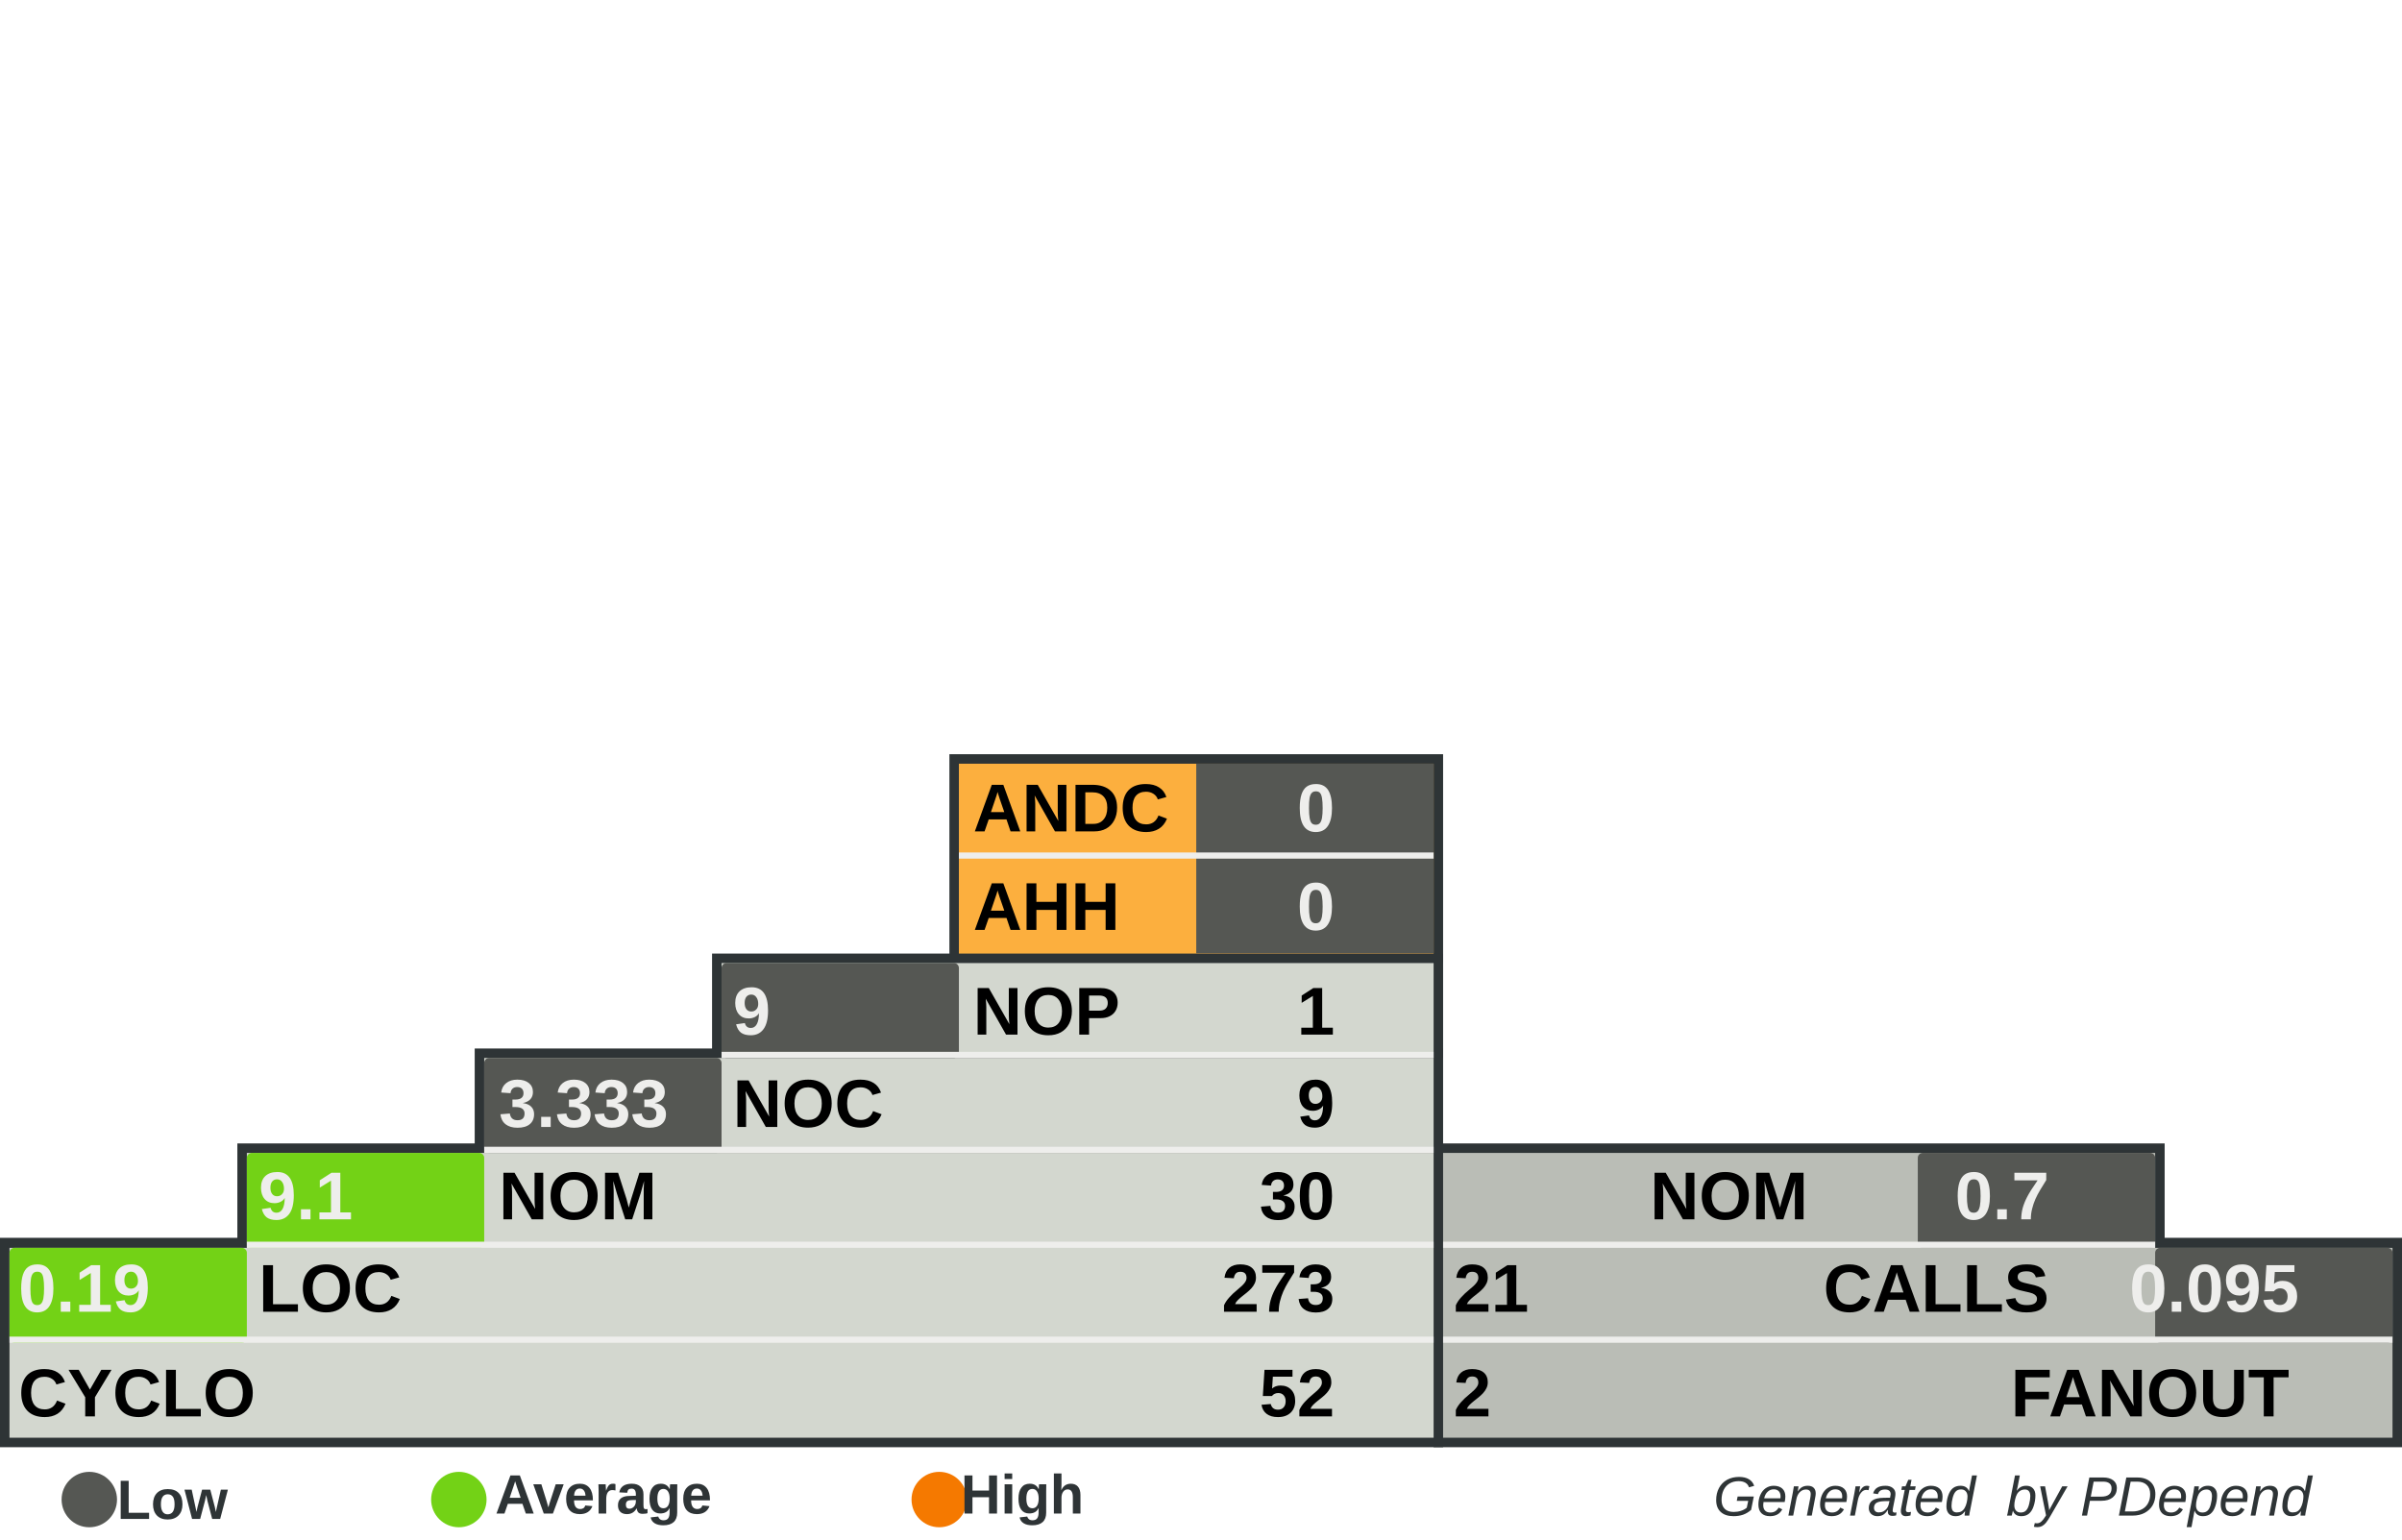
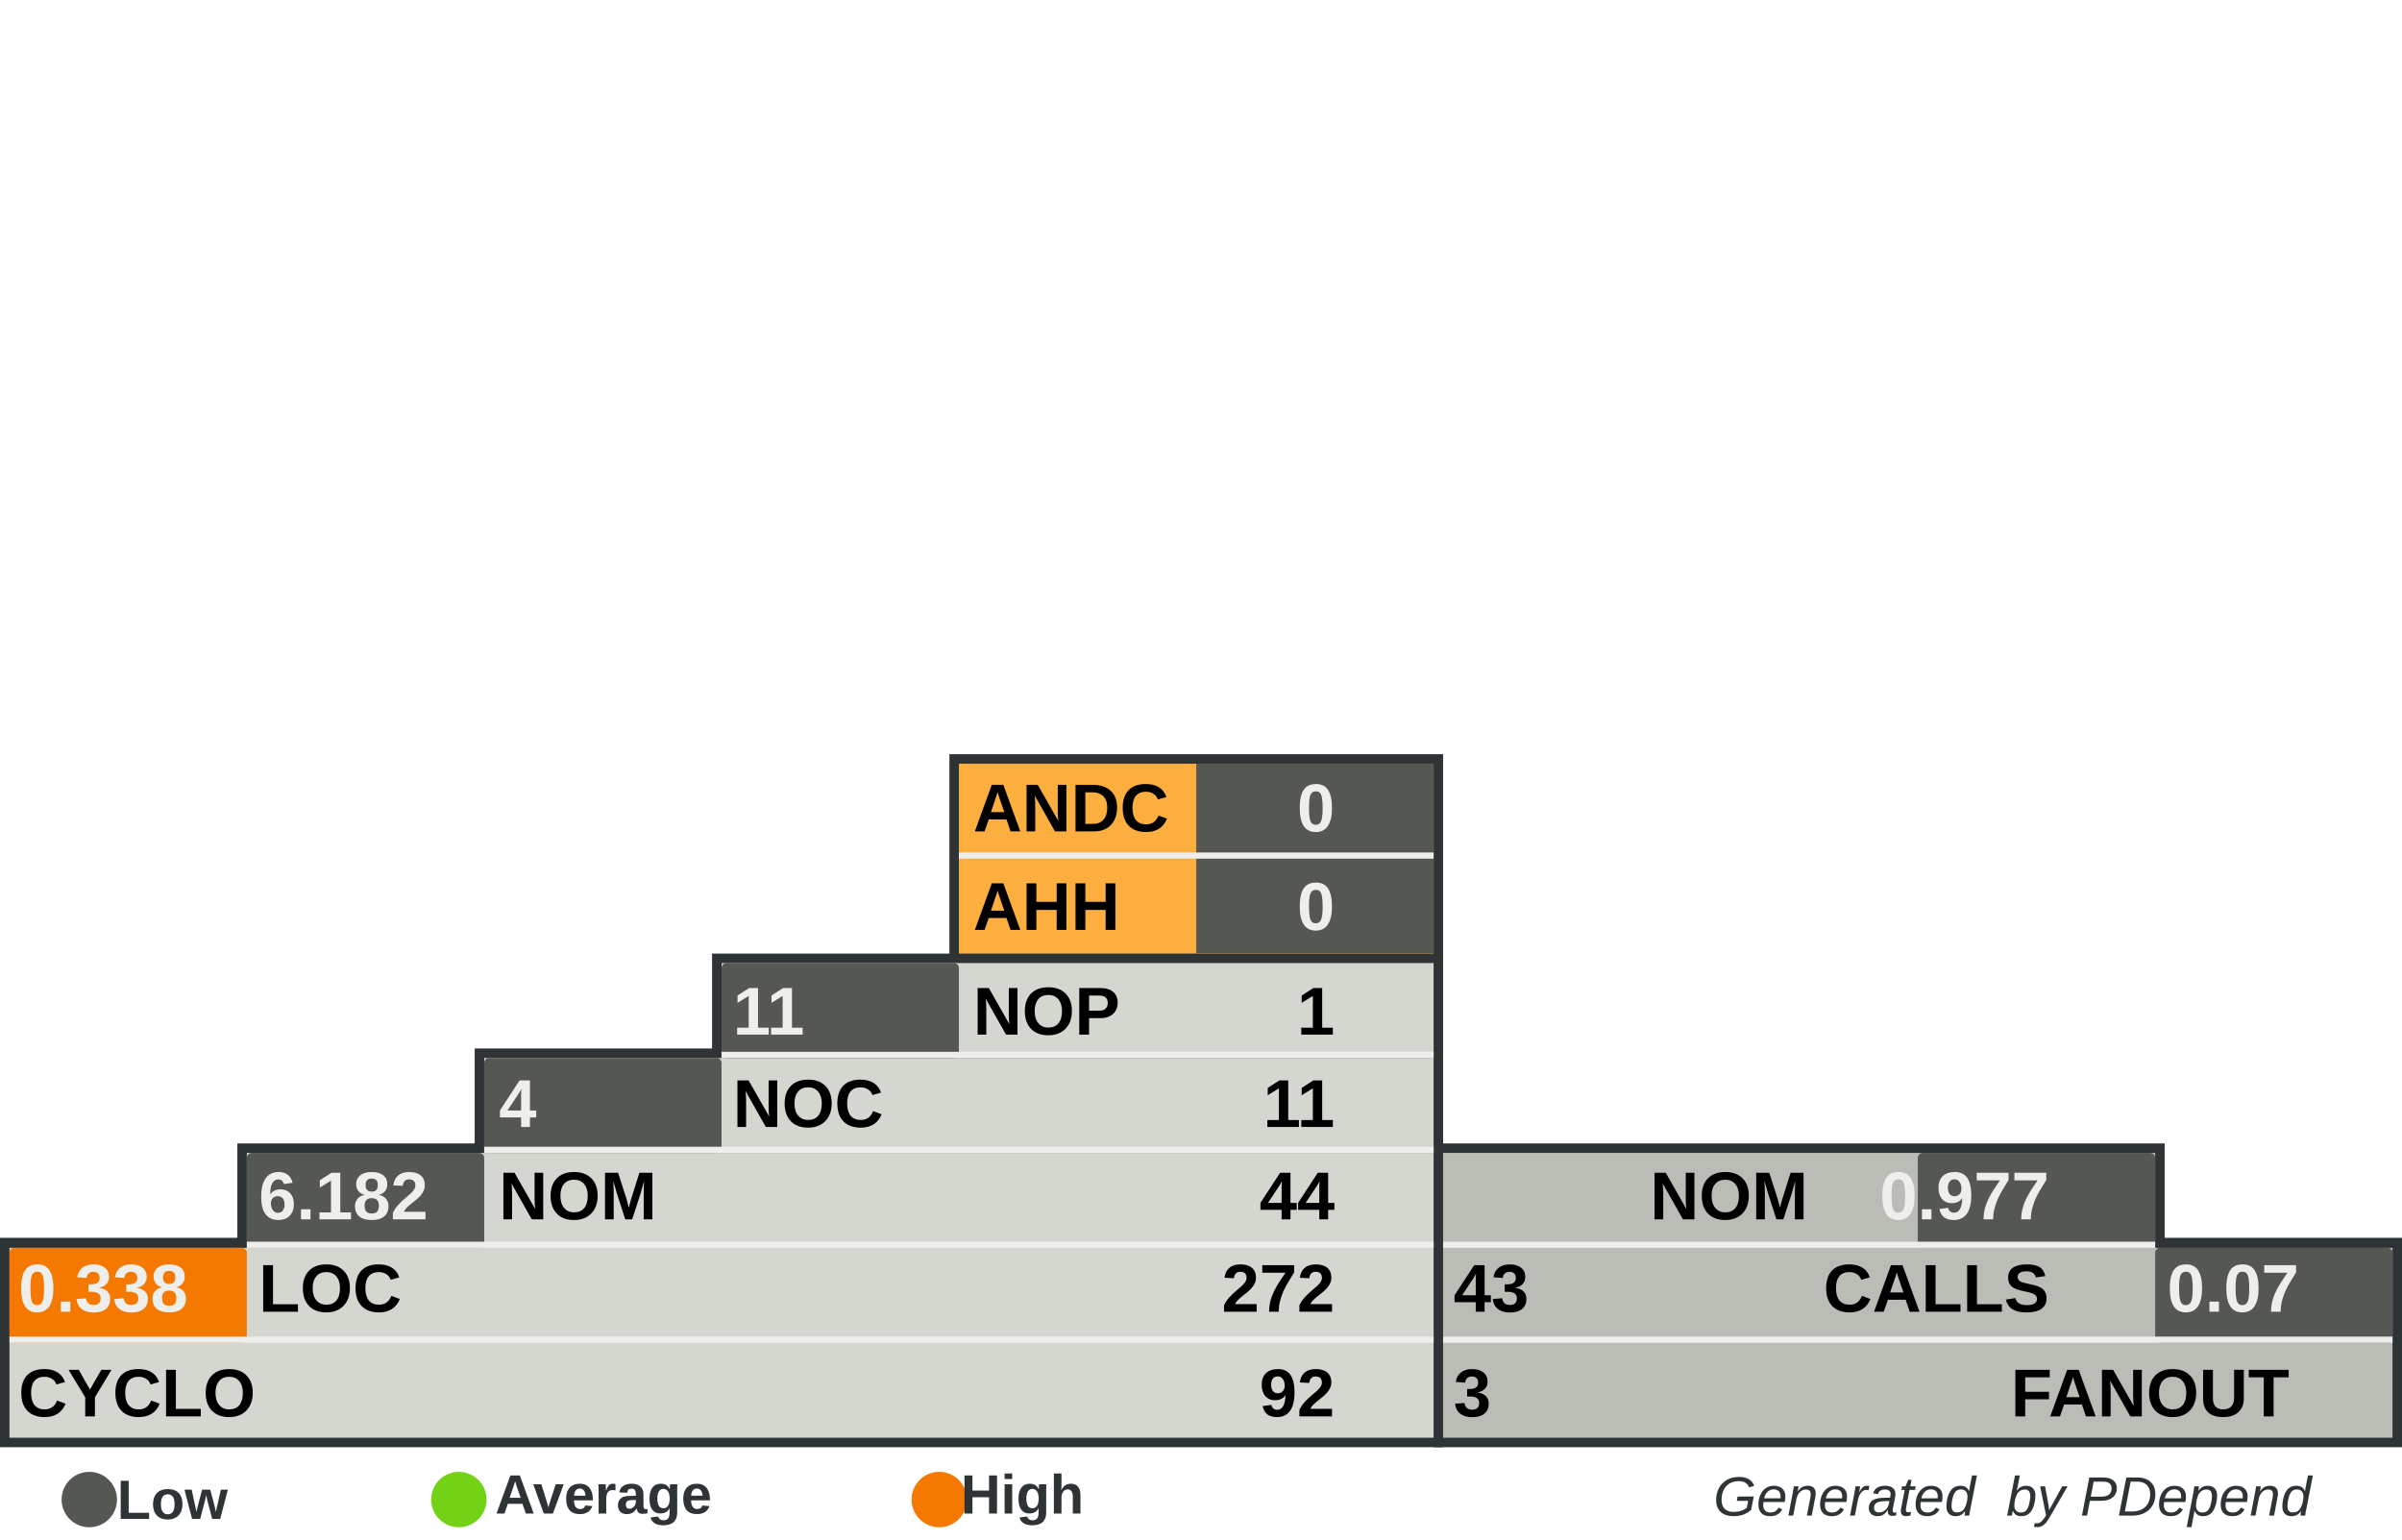
<svg xmlns="http://www.w3.org/2000/svg" width="390" height="250" id="svg5110" version="1.0">
  <defs id="defs5112">
    </defs>
  <g id="layer1">
    <rect style="fill:#555753" width="0" height="0" x="0" y="0" rx="0" ry="0" id="rect8982" xml:id="threshold.low" />
    <rect style="fill:#73d216" width="0" height="0" x="0" y="0" rx="0" ry="0" id="rect8983" xml:id="threshold.average" />
    <rect style="fill:#f57900" width="0" height="0" x="0" y="0" rx="0" ry="0" id="rect2834" xml:id="threshold.high" />
    <rect style="opacity:1;fill:#2e3436;fill-opacity:1;stroke:none;stroke-width:1;stroke-miterlimit:4;stroke-dasharray:none;stroke-opacity:1" id="rect4954" width="118.696" height="16.957" x="232.767" y="185.672" rx="2.978" ry="0" />
    <rect style="opacity:1;fill:#2e3436;fill-opacity:1;stroke:none;stroke-width:1;stroke-miterlimit:4;stroke-dasharray:none;stroke-opacity:1" id="rect4956" width="157.233" height="34" x="232.767" y="201" rx="3.945" ry="0" />
    <rect style="opacity:1;fill:#2e3436;fill-opacity:1;stroke:none;stroke-width:1;stroke-miterlimit:4;stroke-dasharray:none;stroke-opacity:1" id="rect4958" width="80.158" height="33.913" x="154.15" y="122.47" rx="2.011" ry="0" />
    <rect style="opacity:1;fill:#2e3436;fill-opacity:1;stroke:none;stroke-width:1;stroke-miterlimit:4;stroke-dasharray:none;stroke-opacity:1" id="rect4960" width="234.308" height="34" x="0" y="201" rx="5.879" ry="0" />
    <rect style="opacity:1;fill:#2e3436;fill-opacity:1;stroke:none;stroke-width:1;stroke-miterlimit:4;stroke-dasharray:none;stroke-opacity:1" id="rect4962" width="195.771" height="16.957" x="38.538" y="185.672" rx="4.912" ry="0" />
    <rect style="opacity:1;fill:#2e3436;fill-opacity:1;stroke:none;stroke-width:1;stroke-miterlimit:4;stroke-dasharray:none;stroke-opacity:1" id="rect4964" width="157.233" height="16.957" x="77.075" y="170.257" rx="3.945" ry="0" />
    <rect style="opacity:1;fill:#2e3436;fill-opacity:1;stroke:none;stroke-width:1;stroke-miterlimit:4;stroke-dasharray:none;stroke-opacity:1" id="rect4966" width="118.696" height="16.957" x="115.613" y="154.842" rx="2.978" ry="0" />
    <rect style="opacity:1;fill:#d3d7cf;fill-opacity:1;stroke:none;stroke-width:1;stroke-miterlimit:4;stroke-dasharray:none;stroke-opacity:1" id="rect4968" width="231.225" height="30.83" x="1.542" y="202.628" rx="5.801" ry="0" />
    <rect style="opacity:1;fill:#d3d7cf;fill-opacity:1;stroke:none;stroke-width:1;stroke-miterlimit:4;stroke-dasharray:none;stroke-opacity:1" id="rect4970" width="192.688" height="15.415" x="40.079" y="187.214" rx="4.834" ry="0" />
    <rect style="opacity:1;fill:#d3d7cf;fill-opacity:1;stroke:none;stroke-width:1;stroke-miterlimit:4;stroke-dasharray:none;stroke-opacity:1" id="rect4972" width="154.15" height="15.415" x="78.617" y="171.798" rx="3.868" ry="0" />
    <rect style="opacity:1;fill:#d3d7cf;fill-opacity:1;stroke:none;stroke-width:1;stroke-miterlimit:4;stroke-dasharray:none;stroke-opacity:1" id="rect4974" width="115.613" height="15.415" x="117.154" y="156.383" rx="2.901" ry="0" />
    <rect style="opacity:1;fill:#fcaf3e;fill-opacity:1;stroke:none;stroke-width:1;stroke-miterlimit:4;stroke-dasharray:none;stroke-opacity:1" id="rect4976" width="77.075" height="30.83" x="155.692" y="124.012" rx="1.934" ry="0" />
    <rect style="opacity:1;fill:#babdb6;fill-opacity:1;stroke:none;stroke-width:1;stroke-miterlimit:4;stroke-dasharray:none;stroke-opacity:1" id="rect4978" width="154.15" height="30.83" x="234.308" y="202.628" rx="3.868" ry="0" />
    <rect style="opacity:1;fill:#babdb6;fill-opacity:1;stroke:none;stroke-width:1;stroke-miterlimit:4;stroke-dasharray:none;stroke-opacity:1" id="rect4980" width="115.613" height="15.415" x="234.308" y="187.213" rx="2.901" ry="0" />
    <rect style="opacity:1;fill:#555753;fill-opacity:1;stroke:none;stroke-width:1;stroke-miterlimit:4;stroke-dasharray:none;stroke-opacity:1" id="rect4982" xml:id="rect.andc" width="38.538" height="15.43" x="194.229" y="124.012" rx="0.967" ry="0" />
    <rect style="opacity:1;fill:#555753;fill-opacity:1;stroke:none;stroke-width:1;stroke-miterlimit:4;stroke-dasharray:none;stroke-opacity:1" id="rect2851" xml:id="rect.ahh" width="38.538" height="15.4" x="194.229" y="139.412" rx="0.967" ry="0" />
    <rect style="opacity:1;fill:#555753;fill-opacity:1;stroke:none;stroke-width:1;stroke-miterlimit:4;stroke-dasharray:none;stroke-opacity:1" id="rect4984" xml:id="rect.noc-nop" width="38.538" height="15.415" x="117.154" y="156.383" rx="0.806" />
    <rect style="opacity:1;fill:#555753;fill-opacity:1;stroke:none;stroke-width:1;stroke-miterlimit:4;stroke-dasharray:none;stroke-opacity:1" id="rect4986" xml:id="rect.nom-noc" width="38.538" height="15.415" x="78.617" y="171.798" rx="0.806" />
-     <rect style="opacity:1;fill:#73d216;fill-opacity:1;stroke:none;stroke-width:1;stroke-miterlimit:4;stroke-dasharray:none;stroke-opacity:1" id="rect4988" xml:id="rect.loc-nom" width="38.538" height="15.415" x="40.079" y="187.213" rx="0.806" />
-     <rect style="opacity:1;fill:#73d216;fill-opacity:1;stroke:none;stroke-width:1;stroke-miterlimit:4;stroke-dasharray:none;stroke-opacity:1" id="rect4990" xml:id="rect.cyclo-loc" width="38.538" height="15.415" x="1.542" y="202.628" rx="0.806" />
+     <rect style="opacity:1;fill:#555753;fill-opacity:1;stroke:none;stroke-width:1;stroke-miterlimit:4;stroke-dasharray:none;stroke-opacity:1" id="rect4988" xml:id="rect.loc-nom" width="38.538" height="15.415" x="40.079" y="187.213" rx="0.806" />
+     <rect style="opacity:1;fill:#f57900;fill-opacity:1;stroke:none;stroke-width:1;stroke-miterlimit:4;stroke-dasharray:none;stroke-opacity:1" id="rect4990" xml:id="rect.cyclo-loc" width="38.538" height="15.415" x="1.542" y="202.628" rx="0.806" />
    <rect style="opacity:1;fill:#555753;fill-opacity:1;stroke:none;stroke-width:1;stroke-miterlimit:4;stroke-dasharray:none;stroke-opacity:1" id="rect4992" xml:id="rect.calls-nom" width="38.538" height="15.415" x="311.383" y="187.213" rx="0.806" />
    <rect style="opacity:1;fill:#555753;fill-opacity:1;stroke:none;stroke-width:1;stroke-miterlimit:4;stroke-dasharray:none;stroke-opacity:1" id="rect4994" xml:id="rect.fanout-calls" width="38.538" height="15.415" x="349.921" y="202.628" rx="0.806" />
    <rect style="opacity:1;fill:#eeeeec;fill-opacity:1;stroke:none;stroke-width:1;stroke-miterlimit:4;stroke-dasharray:none;stroke-opacity:1" id="rect4996" width="231.225" height="1" x="1.542" y="217.043" rx="5.801" ry="0" />
    <rect style="opacity:1;fill:#eeeeec;fill-opacity:1;stroke:none;stroke-width:1;stroke-miterlimit:4;stroke-dasharray:none;stroke-opacity:1" id="rect4998" width="192.688" height="1" x="40.079" y="201.628" rx="4.834" ry="0" />
    <rect style="opacity:1;fill:#eeeeec;fill-opacity:1;stroke:none;stroke-width:1;stroke-miterlimit:4;stroke-dasharray:none;stroke-opacity:1" id="rect5000" width="154.15" height="1" x="78.617" y="186.213" rx="3.868" ry="0" />
    <rect style="opacity:1;fill:#eeeeec;fill-opacity:1;stroke:none;stroke-width:1;stroke-miterlimit:4;stroke-dasharray:none;stroke-opacity:1" id="rect5002" width="115.613" height="1" x="117.154" y="170.798" rx="2.901" ry="0" />
    <rect style="opacity:1;fill:#eeeeec;fill-opacity:1;stroke:none;stroke-width:1;stroke-miterlimit:4;stroke-dasharray:none;stroke-opacity:1" id="rect5004" width="115.613" height="1" x="234.308" y="201.628" rx="2.901" ry="0" />
    <rect style="opacity:1;fill:#eeeeec;fill-opacity:1;stroke:none;stroke-width:1;stroke-miterlimit:4;stroke-dasharray:none;stroke-opacity:1" id="rect5006" width="154.15" height="1" x="234.308" y="217.043" rx="3.868" ry="0" />
    <rect style="opacity:1;fill:#eeeeec;fill-opacity:1;stroke:none;stroke-width:1;stroke-miterlimit:4;stroke-dasharray:none;stroke-opacity:1" id="rect5008" width="77.075" height="1" x="155.692" y="138.427" rx="1.934" ry="0" />
    <text xml:space="preserve" style="font-size:11px;font-style:normal;font-variant:normal;font-weight:bold;font-stretch:normal;fill:#000000;fill-opacity:1;stroke:none;stroke-width:1px;stroke-linecap:butt;stroke-linejoin:miter;stroke-opacity:1;font-family:Arial" x="158" y="135" title="Average Number of Derived Classes" id="text5010">
      <tspan title="Average Number of Derived Classes" id="tspan5012" x="158" y="135">ANDC</tspan>
    </text>
    <text xml:space="preserve" style="font-size:11px;font-style:normal;font-variant:normal;font-weight:bold;font-stretch:normal;fill:#000000;fill-opacity:1;stroke:none;stroke-width:1px;stroke-linecap:butt;stroke-linejoin:miter;stroke-opacity:1;font-family:Arial" x="158" y="151" title="Average Hierarchy Height" id="text5014">
      <tspan title="Average Hierarchy Height" id="tspan5016" x="158" y="151">AHH</tspan>
    </text>
    <text xml:space="preserve" style="font-size:11px;font-style:normal;font-variant:normal;font-weight:bold;font-stretch:normal;fill:#000000;fill-opacity:1;stroke:none;stroke-width:1px;stroke-linecap:butt;stroke-linejoin:miter;stroke-opacity:1;font-family:Arial" x="158" y="168" title="Number Of Packages" id="text5018">
      <tspan title="Number Of Packages" id="tspan5020" x="158" y="168">NOP</tspan>
    </text>
    <text xml:space="preserve" style="font-size:11px;font-style:normal;font-variant:normal;font-weight:bold;font-stretch:normal;fill:#000000;fill-opacity:1;stroke:none;stroke-width:1px;stroke-linecap:butt;stroke-linejoin:miter;stroke-opacity:1;font-family:Arial" x="119" y="183" id="text5022" title="Number Of Classes" transform="scale(0.9999985,1.000001)">
      <tspan title="Number Of Classes" id="tspan5024" x="119" y="183">NOC</tspan>
    </text>
    <text xml:space="preserve" style="font-size:11px;font-style:normal;font-variant:normal;font-weight:bold;font-stretch:normal;fill:#000000;fill-opacity:1;stroke:none;stroke-width:1px;stroke-linecap:butt;stroke-linejoin:miter;stroke-opacity:1;font-family:Arial" x="81" y="198" id="text5026" title="Number Of Methods (Methods+Functions)" transform="scale(0.9999985,1.000001)">
      <tspan title="Number Of Methods (Methods+Functions)" id="tspan5028" x="81" y="198">NOM</tspan>
    </text>
    <text xml:space="preserve" style="font-size:11px;font-style:normal;font-variant:normal;font-weight:bold;font-stretch:normal;fill:#000000;fill-opacity:1;stroke:none;stroke-width:1px;stroke-linecap:butt;stroke-linejoin:miter;stroke-opacity:1;font-family:Arial" x="42" y="213" id="text5030" title="Lines Of Code (Non Comment and Non Whitespace Lines)" transform="scale(0.9999985,1.000001)">
      <tspan title="Lines Of Code (Non Comment and Non Whitespace Lines)" id="tspan5032" x="42" y="213">LOC</tspan>
    </text>
    <text xml:space="preserve" style="font-size:11px;font-style:normal;font-variant:normal;font-weight:bold;font-stretch:normal;fill:#000000;fill-opacity:1;stroke:none;stroke-width:1px;stroke-linecap:butt;stroke-linejoin:miter;stroke-opacity:1;font-family:Arial" x="3" y="230" id="text5034" title="Cyclomatic Complexity" transform="scale(0.9999985,1.000001)">
      <tspan title="Cyclomatic Complexity" id="tspan5036" x="3" y="230">CYCLO</tspan>
    </text>
    <text xml:space="preserve" style="font-size:11px;font-style:normal;font-variant:normal;font-weight:bold;font-stretch:normal;text-align:end;text-anchor:end;fill:#000000;fill-opacity:1;stroke:none;stroke-width:1px;stroke-linecap:butt;stroke-linejoin:miter;stroke-opacity:1;font-family:Arial" x="308.858" y="198" id="text5038" title="Number Of Methods (Methods+Functions)" transform="scale(0.9999985,1.000001)">
      <tspan title="Number Of Methods (Methods+Functions)" id="tspan5040" x="308.858" y="198">NOM</tspan>
    </text>
    <text xml:space="preserve" style="font-size:11px;font-style:normal;font-variant:normal;font-weight:bold;font-stretch:normal;text-anchor:end;fill:#000000;fill-opacity:1;stroke:none;stroke-width:1px;stroke-linecap:butt;stroke-linejoin:miter;stroke-opacity:1;font-family:Arial" x="348" y="213" id="text5042" title="Number of Operation Calls" transform="scale(0.9999985,1.000001)">
      <tspan title="Number of Operation Calls" id="tspan5044" x="348" y="213">CALLS</tspan>
    </text>
    <text xml:space="preserve" style="font-size:11px;font-style:normal;font-variant:normal;font-weight:bold;font-stretch:normal;text-anchor:end;fill:#000000;fill-opacity:1;stroke:none;stroke-width:1px;stroke-linecap:butt;stroke-linejoin:miter;stroke-opacity:1;font-family:Arial" x="387" y="230" id="text5046" title="Number of Called Classes" transform="scale(0.9999985,1.000001)">
      <tspan title="Number of Called Classes" id="tspan5048" x="387" y="230">FANOUT</tspan>
    </text>
    <text xml:space="preserve" style="font-size:11px;font-style:normal;font-variant:normal;font-weight:bold;font-stretch:normal;fill:#000000;fill-opacity:1;stroke:none;stroke-width:1px;stroke-linecap:butt;stroke-linejoin:miter;stroke-opacity:1;font-family:Arial" title="Number of Called Classes" x="236" y="230" id="text5050" transform="scale(0.9999985,1.000001)">
-       <tspan title="Number of Called Classes" id="tspan5052" xml:id="pdepend.fanout" x="236" y="230">2</tspan>
+       <tspan title="Number of Called Classes" id="tspan5052" xml:id="pdepend.fanout" x="236" y="230">3</tspan>
    </text>
    <text xml:space="preserve" style="font-size:11px;font-style:normal;font-variant:normal;font-weight:bold;font-stretch:normal;fill:#000000;fill-opacity:1;stroke:none;stroke-width:1px;stroke-linecap:butt;stroke-linejoin:miter;stroke-opacity:1;font-family:Arial" title="Number of Operation Calls" x="236" y="213" id="text5054" transform="scale(0.9999985,1.000001)">
-       <tspan title="Number of Operation Calls" id="tspan5056" xml:id="pdepend.calls" x="236" y="213">21</tspan>
+       <tspan title="Number of Operation Calls" id="tspan5056" xml:id="pdepend.calls" x="236" y="213">43</tspan>
    </text>
    <text xml:space="preserve" style="font-size:11px;font-style:normal;font-variant:normal;font-weight:bold;font-stretch:normal;text-anchor:end;fill:#000000;fill-opacity:1;stroke:none;stroke-width:1px;stroke-linecap:butt;stroke-linejoin:miter;stroke-opacity:1;font-family:Arial" title="Cyclomatic Complexity" x="232" y="230" id="text5058" transform="scale(0.9999985,1.000001)">
-       <tspan title="Cyclomatic Complexity" id="tspan5060" xml:id="pdepend.cyclo" x="232" y="230">52</tspan>
+       <tspan title="Cyclomatic Complexity" id="tspan5060" xml:id="pdepend.cyclo" x="232" y="230">92</tspan>
    </text>
    <text xml:space="preserve" style="font-size:11px;font-style:normal;font-variant:normal;font-weight:bold;font-stretch:normal;text-anchor:end;fill:#000000;fill-opacity:1;stroke:none;stroke-width:1px;stroke-linecap:butt;stroke-linejoin:miter;stroke-opacity:1;font-family:Arial" title="Lines Of Code (Non Comment and Non Whitespace Lines)" x="232" y="213" id="text5062" transform="scale(0.9999985,1.000001)">
-       <tspan xml:id="pdepend.loc" title="Lines Of Code (Non Comment and Non Whitespace Lines)" id="tspan5064" x="232" y="213">273</tspan>
+       <tspan xml:id="pdepend.loc" title="Lines Of Code (Non Comment and Non Whitespace Lines)" id="tspan5064" x="232" y="213">272</tspan>
    </text>
    <text xml:space="preserve" style="font-size:11px;font-style:normal;font-variant:normal;font-weight:bold;font-stretch:normal;text-anchor:end;fill:#000000;fill-opacity:1;stroke:none;stroke-width:1px;stroke-linecap:butt;stroke-linejoin:miter;stroke-opacity:1;font-family:Arial" title="Number Of Methods (Methods+Functions)" x="232" y="198" id="text5066" transform="scale(0.9999985,1.000001)">
-       <tspan title="Number Of Methods (Methods+Functions)" id="tspan5068" xml:id="pdepend.nom" x="232" y="198">30</tspan>
+       <tspan title="Number Of Methods (Methods+Functions)" id="tspan5068" xml:id="pdepend.nom" x="232" y="198">44</tspan>
    </text>
    <text xml:space="preserve" style="font-size:11px;font-style:normal;font-variant:normal;font-weight:bold;font-stretch:normal;text-anchor:end;fill:#000000;fill-opacity:1;stroke:none;stroke-width:1px;stroke-linecap:butt;stroke-linejoin:miter;stroke-opacity:1;font-family:Arial" title="Number Of Packages" x="232" y="168" id="text5070" transform="scale(0.9999985,1.000001)">
      <tspan title="Number Of Packages" id="tspan5072" xml:id="pdepend.nop" x="232" y="168">1</tspan>
    </text>
    <text xml:space="preserve" style="font-size:11px;font-style:normal;font-variant:normal;font-weight:bold;font-stretch:normal;text-anchor:end;fill:#000000;fill-opacity:1;stroke:none;stroke-width:1px;stroke-linecap:butt;stroke-linejoin:miter;stroke-opacity:1;font-family:Arial" title="Number Of Classes" x="232" y="183" id="text5074" transform="scale(0.9999985,1.000001)">
-       <tspan title="Number Of Classes" id="tspan5076" xml:id="pdepend.noc" x="232" y="183">9</tspan>
+       <tspan title="Number Of Classes" id="tspan5076" xml:id="pdepend.noc" x="232" y="183">11</tspan>
    </text>
    <text xml:space="preserve" style="font-size:11px;font-style:normal;font-variant:normal;font-weight:bold;font-stretch:normal;text-anchor:end;fill:#eeeeec;fill-opacity:1;stroke:none;stroke-width:1px;stroke-linecap:butt;stroke-linejoin:miter;stroke-opacity:1;font-family:Arial" title="Average Number of Derived Classes" x="232" y="135" id="text5078" transform="scale(0.9999985,1.000001)">
      <tspan title="Average Number of Derived Classes" id="tspan5080" xml:id="pdepend.andc" x="232" y="135">0</tspan>
    </text>
    <text xml:space="preserve" style="font-size:11px;font-style:normal;font-variant:normal;font-weight:bold;font-stretch:normal;text-anchor:end;fill:#eeeeec;fill-opacity:1;stroke:none;stroke-width:1px;stroke-linecap:butt;stroke-linejoin:miter;stroke-opacity:1;font-family:Arial" title="Average Hierarchy Height" x="232" y="151" id="text5082" transform="scale(0.9999985,1.000001)">
      <tspan title="Average Hierarchy Height" id="tspan5084" xml:id="pdepend.ahh" x="232" y="151">0</tspan>
    </text>
    <text xml:space="preserve" style="font-size:11px;font-style:normal;font-variant:normal;font-weight:bold;font-stretch:normal;fill:#eeeeec;fill-opacity:1;stroke:none;stroke-width:1px;stroke-linecap:butt;stroke-linejoin:miter;stroke-opacity:1;font-family:Arial" title="Ratio: Number of Classes / Number of Packages" x="119" y="168" id="text5086" transform="scale(0.9999985,1.000001)">
-       <tspan title="Ratio: Number of Classes / Number of Packages" id="tspan5088" xml:id="pdepend.noc-nop" x="119" y="168">9</tspan>
+       <tspan title="Ratio: Number of Classes / Number of Packages" id="tspan5088" xml:id="pdepend.noc-nop" x="119" y="168">11</tspan>
    </text>
    <text xml:space="preserve" style="font-size:11px;font-style:normal;font-variant:normal;font-weight:bold;font-stretch:normal;fill:#eeeeec;fill-opacity:1;stroke:none;stroke-width:1px;stroke-linecap:butt;stroke-linejoin:miter;stroke-opacity:1;font-family:Arial" title="Ratio: Number of Methods / Number of Classes" x="81" y="183" id="text5090" transform="scale(0.9999985,1.000001)">
-       <tspan title="Ratio: Number of Methods / Number of Classes" id="tspan5092" xml:id="pdepend.nom-noc" x="81" y="183">3.333</tspan>
+       <tspan title="Ratio: Number of Methods / Number of Classes" id="tspan5092" xml:id="pdepend.nom-noc" x="81" y="183">4</tspan>
    </text>
    <text xml:space="preserve" style="font-size:11px;font-style:normal;font-variant:normal;font-weight:bold;font-stretch:normal;fill:#eeeeec;fill-opacity:1;stroke:none;stroke-width:1px;stroke-linecap:butt;stroke-linejoin:miter;stroke-opacity:1;font-family:Arial" title="Ratio: Lines of Code / Number of Methods" x="42" y="198" id="text5094" transform="scale(0.9999985,1.000001)">
-       <tspan title="Ratio: Lines of Code / Number of Methods" id="tspan5096" xml:id="pdepend.loc-nom" x="42" y="198">9.1</tspan>
+       <tspan title="Ratio: Lines of Code / Number of Methods" id="tspan5096" xml:id="pdepend.loc-nom" x="42" y="198">6.182</tspan>
    </text>
    <text xml:space="preserve" style="font-size:11px;font-style:normal;font-variant:normal;font-weight:bold;font-stretch:normal;fill:#eeeeec;fill-opacity:1;stroke:none;stroke-width:1px;stroke-linecap:butt;stroke-linejoin:miter;stroke-opacity:1;font-family:Arial" title="Ratio: Cyclomatic Complexity / Lines of Code" x="3" y="213" id="text5098" transform="scale(0.9999985,1.000001)">
-       <tspan title="Ratio: Cyclomatic Complexity / Lines of Code" id="tspan5100" xml:id="pdepend.cyclo-loc" x="3" y="213">0.19</tspan>
+       <tspan title="Ratio: Cyclomatic Complexity / Lines of Code" id="tspan5100" xml:id="pdepend.cyclo-loc" x="3" y="213">0.338</tspan>
    </text>
    <text xml:space="preserve" style="font-size:11px;font-style:normal;font-variant:normal;font-weight:bold;font-stretch:normal;text-anchor:end;fill:#eeeeec;fill-opacity:1;stroke:none;stroke-width:1px;stroke-linecap:butt;stroke-linejoin:miter;stroke-opacity:1;font-family:Arial" title="Ratio: Number of Called Classes(FANOUT) / Number of Operation Calls" x="388.563" y="213" id="text5102" transform="scale(0.9999985,1.000001)">
-       <tspan title="Ratio: Number of Called Classes(FANOUT) / Number of Operation Calls" id="tspan5104" xml:id="pdepend.fanout-calls" x="388.563" y="213">0.095</tspan>
+       <tspan title="Ratio: Number of Called Classes(FANOUT) / Number of Operation Calls" id="tspan5104" xml:id="pdepend.fanout-calls" x="388.563" y="213">0.07</tspan>
    </text>
    <text xml:space="preserve" style="font-size:11px;font-style:normal;font-variant:normal;font-weight:bold;font-stretch:normal;text-anchor:end;fill:#eeeeec;fill-opacity:1;stroke:none;stroke-width:1px;stroke-linecap:butt;stroke-linejoin:miter;stroke-opacity:1;font-family:Arial" title="Ratio: Number of Operation Calls / Number of Methods (Methods+Functions)" x="348" y="198" id="text5106" transform="scale(0.9999985,1.000001)">
-       <tspan title="Ratio: Number of Operation Calls / Number of Methods (Methods+Functions)" id="tspan5108" xml:id="pdepend.calls-nom" x="348" y="198">0.7</tspan>
+       <tspan title="Ratio: Number of Operation Calls / Number of Methods (Methods+Functions)" id="tspan5108" xml:id="pdepend.calls-nom" x="348" y="198">0.977</tspan>
    </text>
    <text xml:space="preserve" style="font-size:8px;font-style:normal;font-variant:normal;font-weight:bold;font-stretch:normal;text-align:end;text-anchor:end;fill:#2e3436;fill-opacity:1;stroke:none;stroke-width:1px;stroke-linecap:butt;stroke-linejoin:miter;stroke-opacity:1;font-family:Arial" x="386.395" y="246.106" id="text2692">
      <tspan id="tspan2694" x="386.395" y="246.106" style="font-size:9px;font-style:italic;font-variant:normal;font-weight:normal;font-stretch:normal;text-align:end;text-anchor:end;fill:#2e3436;font-family:Arial;">Generated  by PDepend</tspan>
    </text>
    <path style="opacity:1;fill:#555753;fill-opacity:1;stroke:none;stroke-width:1;stroke-miterlimit:4;stroke-dasharray:none;stroke-opacity:1" id="path3780" d="M 65.333,285.667 A 12,10.333 0 1 1 41.333,285.667 A 12,10.333 0 1 1 65.333,285.667 z" transform="matrix(0.375,0,0,0.4354839,-5.5,119.0968)" />
    <text xml:space="preserve" style="font-size:8px;font-style:normal;font-weight:bold;text-align:center;text-anchor:middle;fill:#2e3436;fill-opacity:1;stroke:none;stroke-width:1px;stroke-linecap:butt;stroke-linejoin:miter;stroke-opacity:1;font-family:URW Chancery L;" x="32.387" y="246.642" id="text3782">
      <tspan id="tspan3784" x="32.387" y="246.642" style="font-size:9px;font-style:normal;font-variant:normal;font-weight:bold;font-stretch:normal;fill:#2e3436;font-family:Arial;">Low</tspan>
    </text>
    <path style="opacity:1;fill:#73d216;fill-opacity:1;stroke:none;stroke-width:1;stroke-miterlimit:4;stroke-dasharray:none;stroke-opacity:1" id="path3786" d="M 65.333,285.667 A 12,10.333 0 1 1 41.333,285.667 A 12,10.333 0 1 1 65.333,285.667 z" transform="matrix(0.375,0,0,0.4354839,54.5,119.0968)" />
    <text xml:space="preserve" style="font-size:8px;font-style:normal;font-weight:bold;text-align:center;text-anchor:middle;fill:#2e3436;fill-opacity:1;stroke:none;stroke-width:1px;stroke-linecap:butt;stroke-linejoin:miter;stroke-opacity:1;font-family:URW Chancery L;" x="102.387" y="245.774" id="text3788">
      <tspan id="tspan3790" x="102.387" y="245.774" style="font-size:9px;font-style:normal;font-variant:normal;font-weight:bold;font-stretch:normal;fill:#2e3436;font-family:Arial;">Average</tspan>
    </text>
    <path style="opacity:1;fill:#f57900;fill-opacity:1;stroke:none;stroke-width:1;stroke-miterlimit:4;stroke-dasharray:none;stroke-opacity:1" id="path3792" d="M 65.333,285.667 A 12,10.333 0 1 1 41.333,285.667 A 12,10.333 0 1 1 65.333,285.667 z" transform="matrix(0.375,0,0,0.4354839,132.5,119.0968)" />
    <text xml:space="preserve" style="font-size:8px;font-style:normal;font-weight:bold;text-align:center;text-anchor:middle;fill:#2e3436;fill-opacity:1;stroke:none;stroke-width:1px;stroke-linecap:butt;stroke-linejoin:miter;stroke-opacity:1;font-family:URW Chancery L;" x="170.387" y="245.774" id="text3794">
      <tspan id="tspan3796" x="170.387" y="245.774" style="font-size:9px;font-style:normal;font-variant:normal;font-weight:bold;font-stretch:normal;fill:#2e3436;font-family:Arial;">High</tspan>
    </text>
  </g>
</svg>
